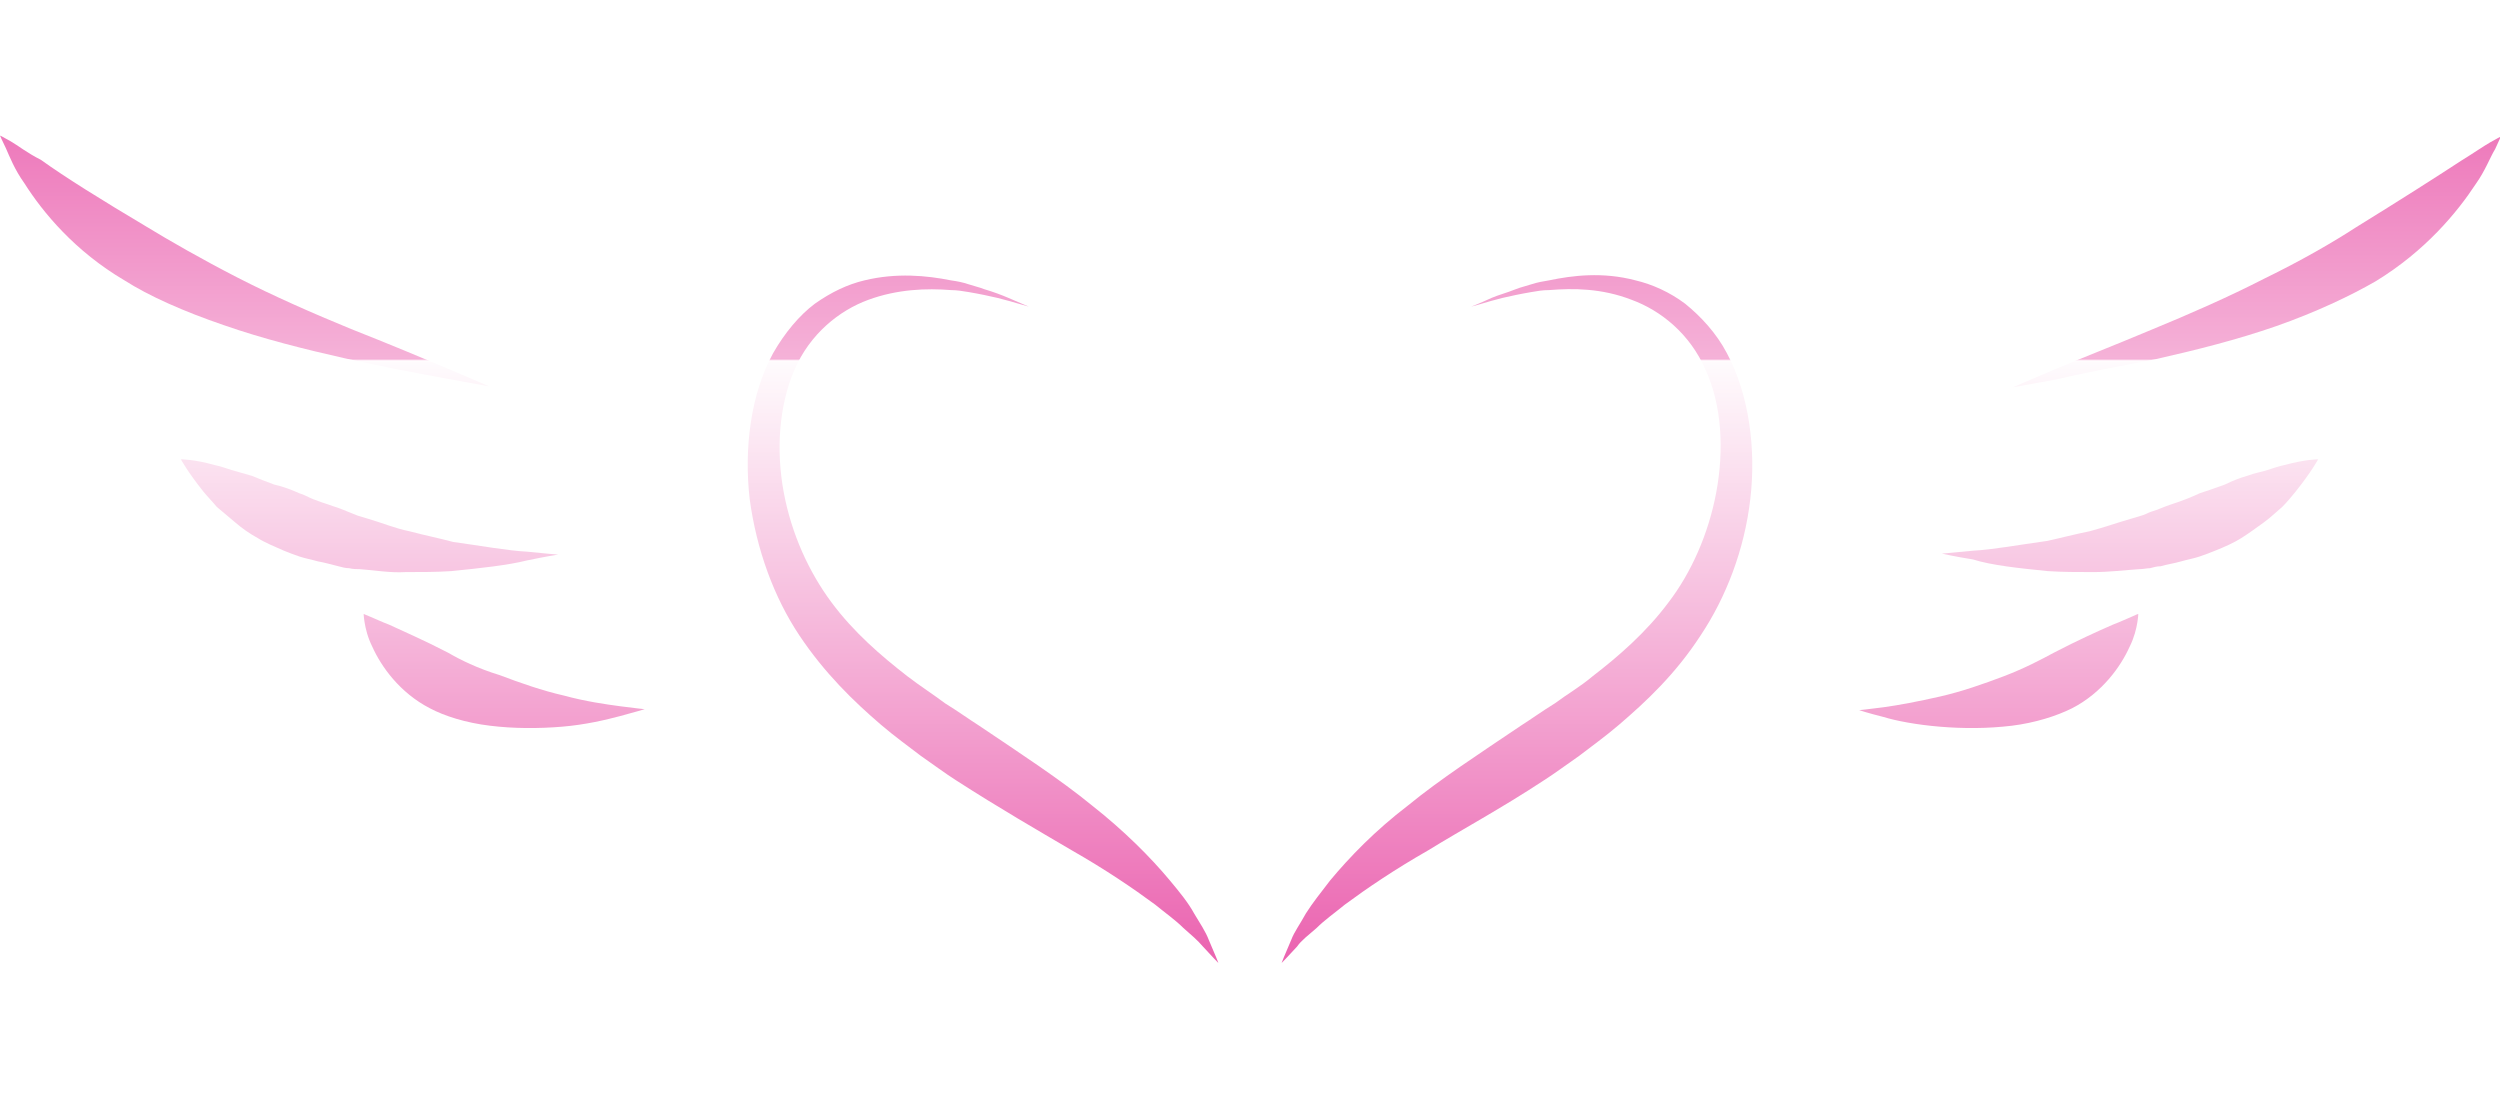
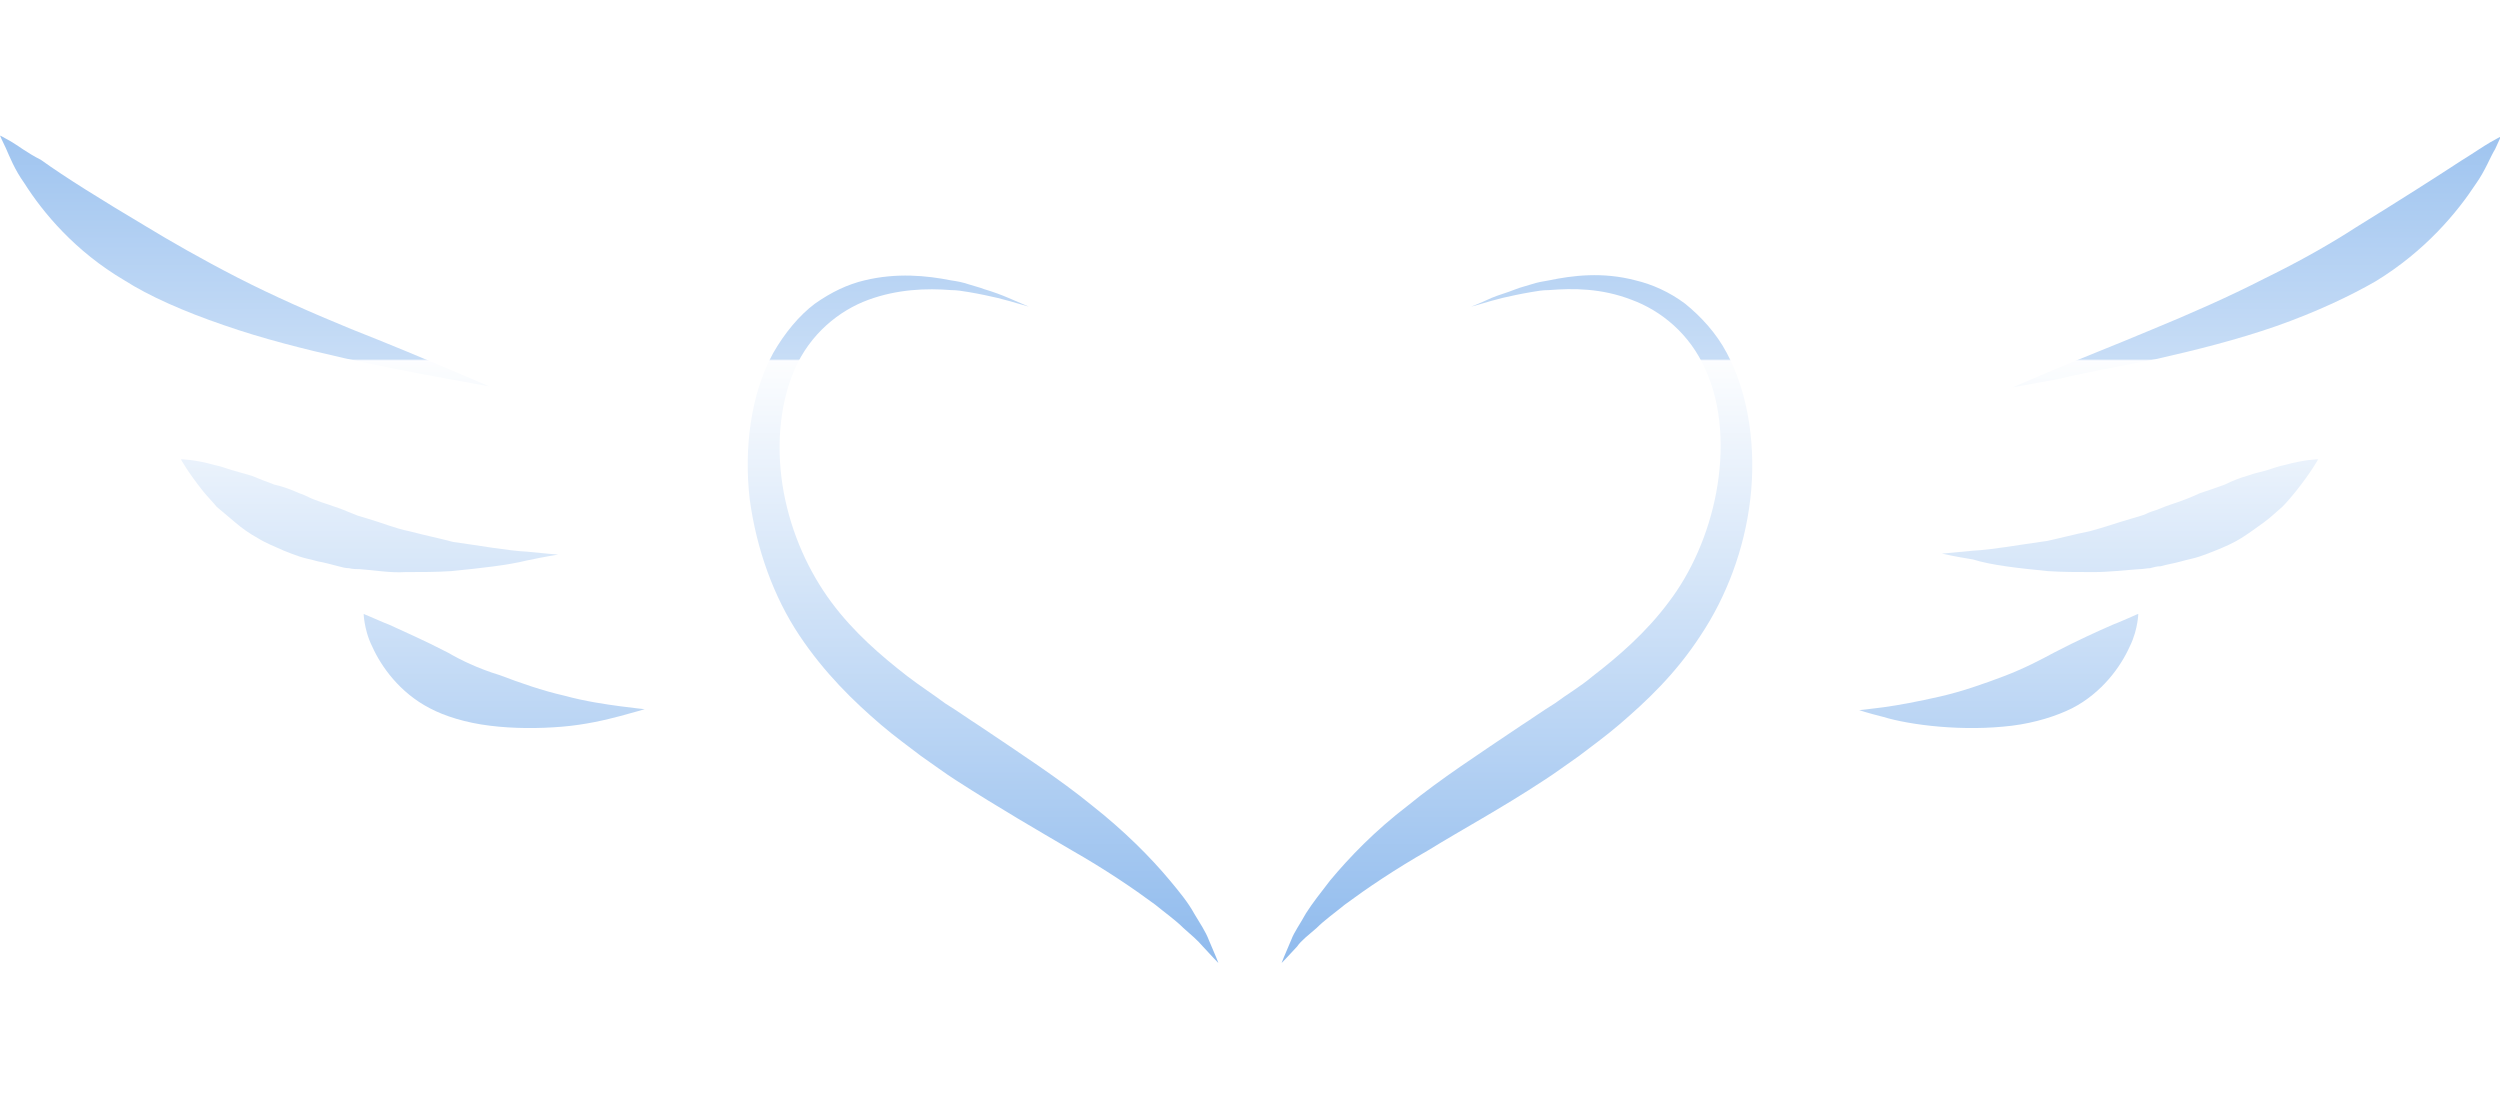
<svg xmlns="http://www.w3.org/2000/svg" id="Layer_1" version="1.1" x="0px" y="0px" width="900px" height="400px" viewBox="0 0 257.1 86.4" style="enable-background:new 0 0 257.1 86.4;" xml:space="preserve">
  <g fill="url(#pattern)">
    <path d="M82.2,51.4c2.6,3.9,5.6,6.8,8.4,9.2c1.4,1.2,2.8,2.2,4.1,3.2c1.3,0.9,2.5,1.8,3.6,2.5   c4.5,2.9,8.5,5.2,11.9,7.2c3.5,2,6.3,3.9,8.6,5.6c1.1,0.9,2.1,1.6,2.9,2.4c0.8,0.7,1.5,1.3,2,1.9c1,1.1,1.6,1.7,1.6,1.7   s-0.3-0.8-1-2.4c-0.3-0.8-0.9-1.7-1.5-2.7c-0.6-1.1-1.5-2.2-2.5-3.4c-2-2.4-4.7-5.1-8-7.7c-3.3-2.7-7.3-5.3-11.6-8.2   c-1.1-0.7-2.2-1.5-3.5-2.3c-1.2-0.9-2.6-1.8-3.9-2.8c-2.7-2.1-5.5-4.5-7.8-7.6c-2.3-3.1-4.1-7-4.9-11.3c-0.8-4.3-0.5-8.9,1.1-12.6   c1.6-3.7,4.6-6.1,7.6-7.2c3-1.1,6-1.2,8.5-1c0.6,0,1.2,0.1,1.8,0.2c0.6,0.1,1.1,0.2,1.6,0.3c1,0.2,1.8,0.4,2.5,0.6   c1.4,0.4,2.1,0.6,2.1,0.6s-0.7-0.3-2.1-0.9c-0.7-0.3-1.5-0.6-2.5-0.9c-0.5-0.2-1-0.3-1.6-0.5c-0.6-0.2-1.1-0.3-1.8-0.4   c-2.5-0.5-5.6-0.8-8.9,0c-1.7,0.4-3.4,1.2-5.1,2.4c-1.6,1.2-3.1,3-4.3,5.1c-2.3,4.2-3,9.8-2.4,15C77.8,42.6,79.6,47.5,82.2,51.4z" />
    <path d="M46.1,53.2c-2.5-1.3-4.6-2.2-6.1-2.9c-0.8-0.3-1.4-0.6-1.9-0.8c-0.5-0.2-0.7-0.3-0.7-0.3   s0,0.3,0.1,0.9c0.1,0.6,0.3,1.5,0.8,2.5c0.9,2,2.8,4.7,5.9,6.3c1.5,0.8,3.7,1.5,6.2,1.8c2.4,0.3,5,0.3,7.4,0.1   c2.4-0.2,4.5-0.7,6-1.1c1.5-0.4,2.5-0.7,2.5-0.7s-1-0.1-2.5-0.3c-1.5-0.2-3.6-0.5-5.8-1.1c-2.2-0.5-4.5-1.3-6.6-2.1   C49.1,54.8,47.3,53.9,46.1,53.2z" />
    <path d="M42.1,40.7c-1.5-0.3-2.9-0.9-4.3-1.3c-0.3-0.1-0.7-0.2-1-0.3c-0.3-0.1-0.7-0.3-1-0.4   c-0.7-0.3-1.3-0.5-1.9-0.7c-0.6-0.2-1.2-0.4-1.7-0.6c-0.5-0.2-1-0.5-1.4-0.6c-0.9-0.4-1.7-0.7-2.6-0.9c-0.8-0.3-1.6-0.6-2.3-0.9   c-0.7-0.2-1.4-0.4-2.1-0.6c-0.6-0.2-1.2-0.4-1.7-0.5c-2.1-0.6-3.5-0.6-3.5-0.6s0.7,1.3,2.3,3.3c0.4,0.5,0.9,1,1.4,1.6   c0.6,0.5,1.2,1,1.9,1.6s1.4,1.1,2.3,1.6c0.8,0.5,1.8,0.9,2.7,1.3c0.5,0.2,1,0.4,1.6,0.6c0.6,0.2,1.2,0.3,1.9,0.5   c0.6,0.1,1.3,0.3,2.1,0.5c0.4,0.1,0.7,0.2,1.1,0.2c0.4,0.1,0.8,0.1,1.1,0.1c1.5,0.1,3.1,0.4,4.7,0.3c1.6,0,3.2,0,4.7-0.1   c3-0.3,5.8-0.6,7.8-1.1c1.9-0.4,3.2-0.6,3.2-0.6s-1.3-0.1-3.2-0.3c-2-0.1-4.7-0.6-7.6-1C45.1,41.4,43.6,41.1,42.1,40.7z" />
    <path d="M2.5,4.9c1.9,3,5.2,7,10.3,10c2.5,1.6,6.1,3.2,10.2,4.6c4,1.4,8.4,2.5,12.4,3.4   c4,0.9,7.8,1.6,10.5,2.1c2.7,0.5,4.4,0.8,4.4,0.8s-1.6-0.7-4.2-1.8c-2.6-1.1-6.2-2.6-10-4.1c-3.9-1.6-8-3.4-11.7-5.3   c-3.7-1.9-7-3.8-9.3-5.2C10.4,6.6,6.7,4.3,4.2,2.5C2.8,1.8,1.8,1,1.1,0.6C0.4,0.2,0,0,0,0s0.2,0.5,0.6,1.3C1,2.2,1.5,3.5,2.5,4.9z" />
    <path d="M135.4,81.5c0.8-0.8,1.8-1.5,2.9-2.4c2.3-1.7,5.1-3.6,8.6-5.6c3.4-2.1,7.5-4.3,11.9-7.2   c1.1-0.7,2.3-1.6,3.6-2.5c1.3-1,2.7-2,4.1-3.2c2.8-2.4,5.8-5.2,8.4-9.2c2.6-3.9,4.5-8.8,5.1-14c0.6-5.1-0.1-10.7-2.4-15   c-1.1-2.1-2.7-3.8-4.3-5.1c-1.6-1.2-3.4-2-5.1-2.4c-3.4-0.9-6.5-0.5-8.9,0c-0.6,0.1-1.2,0.2-1.8,0.4c-0.6,0.2-1.1,0.3-1.6,0.5   c-1,0.4-1.8,0.6-2.5,0.9c-1.3,0.6-2.1,0.9-2.1,0.9s0.8-0.2,2.1-0.6c0.7-0.2,1.5-0.4,2.5-0.6c0.5-0.1,1-0.2,1.6-0.3   c0.6-0.1,1.1-0.2,1.8-0.2c2.5-0.2,5.4-0.2,8.5,1c3,1.1,6,3.5,7.6,7.2c1.7,3.7,1.9,8.3,1.1,12.6c-0.8,4.3-2.6,8.3-4.9,11.3   c-2.3,3.1-5.2,5.6-7.8,7.6c-1.3,1.1-2.7,1.9-3.9,2.8c-1.3,0.8-2.4,1.6-3.5,2.3c-4.3,2.9-8.3,5.5-11.6,8.2c-3.4,2.6-6,5.3-8,7.7   c-1,1.3-1.8,2.3-2.5,3.4c-0.6,1.1-1.2,1.9-1.5,2.7c-0.7,1.6-1,2.4-1,2.4s0.6-0.6,1.6-1.7C133.8,82.8,134.6,82.2,135.4,81.5z" />
    <path d="M199.5,60.8c2.4,0.2,4.9,0.2,7.4-0.1c2.4-0.3,4.6-1,6.2-1.8c3.1-1.6,5-4.3,5.9-6.3   c0.5-1,0.7-1.9,0.8-2.5c0.1-0.6,0.1-0.9,0.1-0.9s-0.3,0.1-0.7,0.3c-0.5,0.2-1.1,0.5-1.9,0.8c-1.6,0.7-3.6,1.6-6.1,2.9   c-1.3,0.7-3,1.6-5.1,2.4c-2.1,0.8-4.4,1.6-6.6,2.1c-2.2,0.5-4.3,0.9-5.8,1.1c-1.5,0.2-2.5,0.3-2.5,0.3s0.9,0.3,2.5,0.7   C195,60.2,197.1,60.6,199.5,60.8z" />
    <path d="M210.6,44.8c1.5,0.1,3.1,0.1,4.7,0.1c1.6,0,3.2-0.2,4.7-0.3c0.4,0,0.8-0.1,1.1-0.1   c0.4-0.1,0.7-0.2,1.1-0.2c0.7-0.2,1.4-0.3,2.1-0.5c0.7-0.2,1.3-0.3,1.9-0.5c0.6-0.2,1.1-0.4,1.6-0.6c1-0.4,1.9-0.8,2.7-1.3   c0.8-0.5,1.6-1.1,2.3-1.6s1.3-1.1,1.9-1.6c0.5-0.5,1-1.1,1.4-1.6c1.6-2,2.3-3.3,2.3-3.3s-1.3,0-3.5,0.6c-0.5,0.1-1.1,0.3-1.7,0.5   c-0.6,0.2-1.3,0.3-2.1,0.6c-0.7,0.2-1.5,0.5-2.3,0.9c-0.8,0.3-1.7,0.6-2.6,0.9c-0.4,0.2-0.9,0.4-1.4,0.6c-0.5,0.2-1.1,0.4-1.7,0.6   c-0.6,0.2-1.2,0.5-1.9,0.7c-0.3,0.1-0.6,0.3-1,0.4c-0.3,0.1-0.7,0.2-1,0.3c-1.4,0.4-2.8,0.9-4.3,1.3c-1.5,0.3-3,0.7-4.4,1   c-2.9,0.4-5.6,0.9-7.6,1c-2,0.2-3.2,0.3-3.2,0.3s1.3,0.3,3.2,0.6C204.8,44.2,207.6,44.5,210.6,44.8z" />
    <path d="M221.7,23c4-0.9,8.4-2,12.4-3.4c4-1.4,7.6-3.1,10.2-4.6c5.1-3.1,8.4-7.1,10.3-10   c1-1.4,1.5-2.8,2-3.6c0.4-0.9,0.6-1.3,0.6-1.3s-0.4,0.2-1.1,0.6c-0.7,0.4-1.7,1.1-3,1.9c-2.6,1.7-6.2,4-10.9,6.9   c-2.3,1.5-5.6,3.4-9.3,5.2c-3.7,1.9-7.8,3.7-11.7,5.3c-3.8,1.6-7.4,3-10,4.1c-2.6,1.1-4.2,1.8-4.2,1.8s1.7-0.3,4.4-0.8   C213.9,24.5,217.6,23.8,221.7,23z" />
  </g>
  <defs>
    <linearGradient id="gradient" x1="0%" y1="100%" x2="0%" y2="0">
      <stop offset="0" style="stop-color:#fff;" />
-       <stop offset="50%" style="stop-color:#de037f;" />
+       <stop offset="50%" style="stop-color:#4A90E2;" />
      <stop offset="150%" style="stop-color:#fff;" />
-       <stop offset="0" style="stop-color:#de037f;" />
+       <stop offset="0" style="stop-color:#4A90E2;" />
    </linearGradient>
    <pattern id="pattern" x="0" y="0" width="200%" height="233%" patternUnits="userSpaceOnUse">
      <rect x="0" y="-73.29%" width="100%" height="100%" fill="url(#gradient)">
        <animate attributeType="XML" attributeName="y" from="0" to="-100%" dur="1200ms" repeatCount="indefinite" />
      </rect>
      <rect x="0" y="23.078" width="100%" height="100%" fill="url(#gradient)">
        <animate attributeType="XML" attributeName="y" from="100%" to="0" dur="1200ms" repeatCount="indefinite" />
      </rect>
    </pattern>
  </defs>
</svg>
